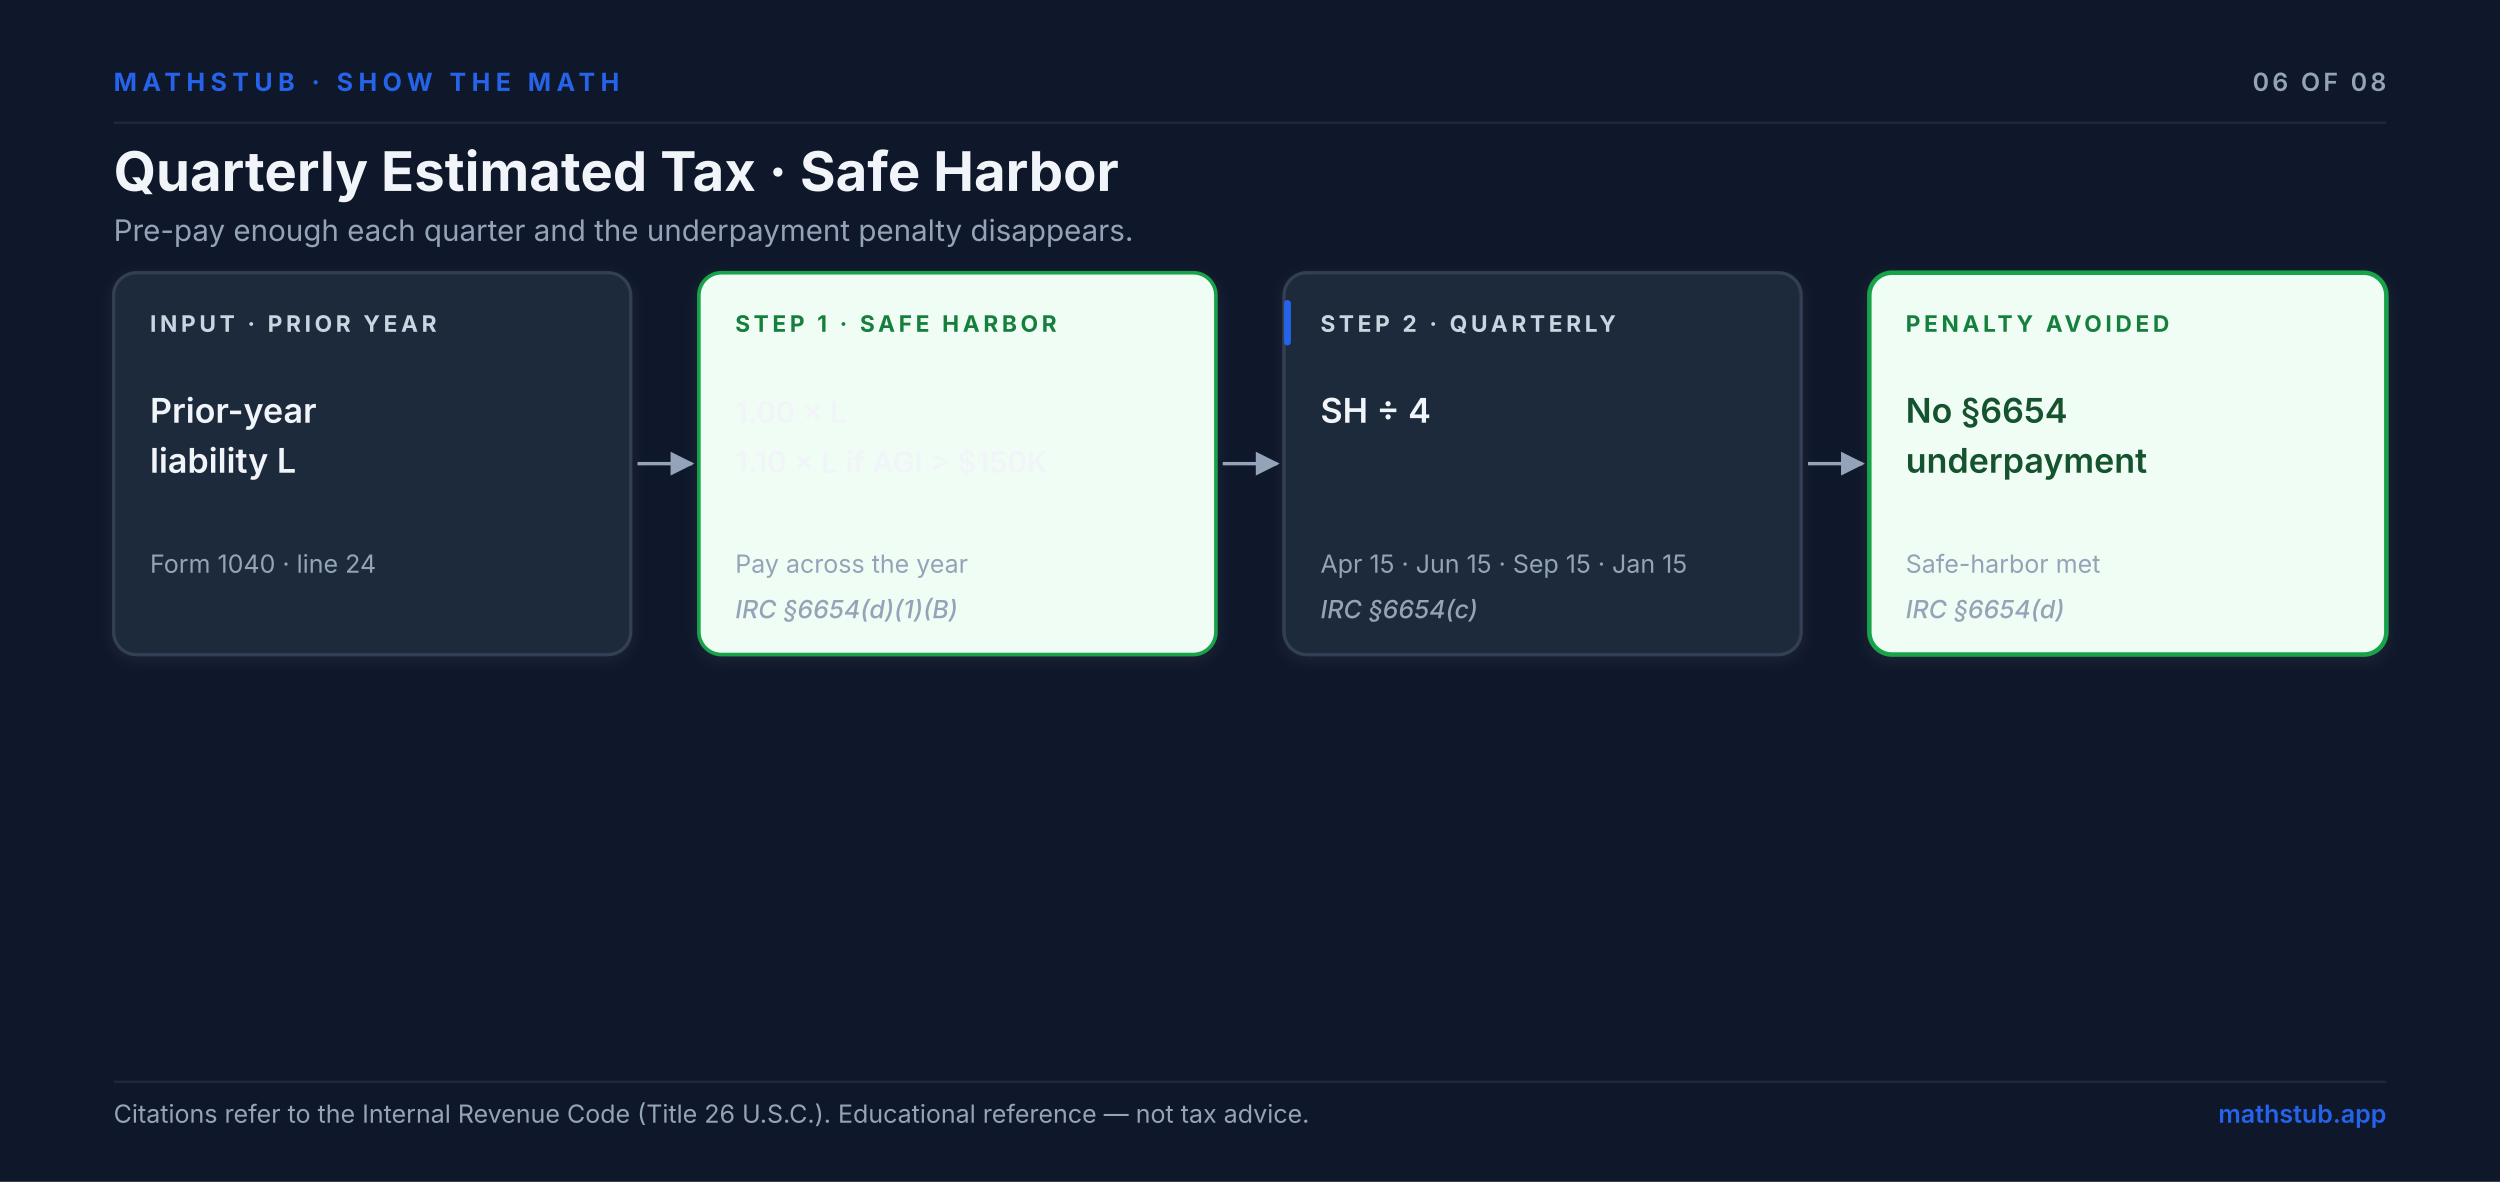
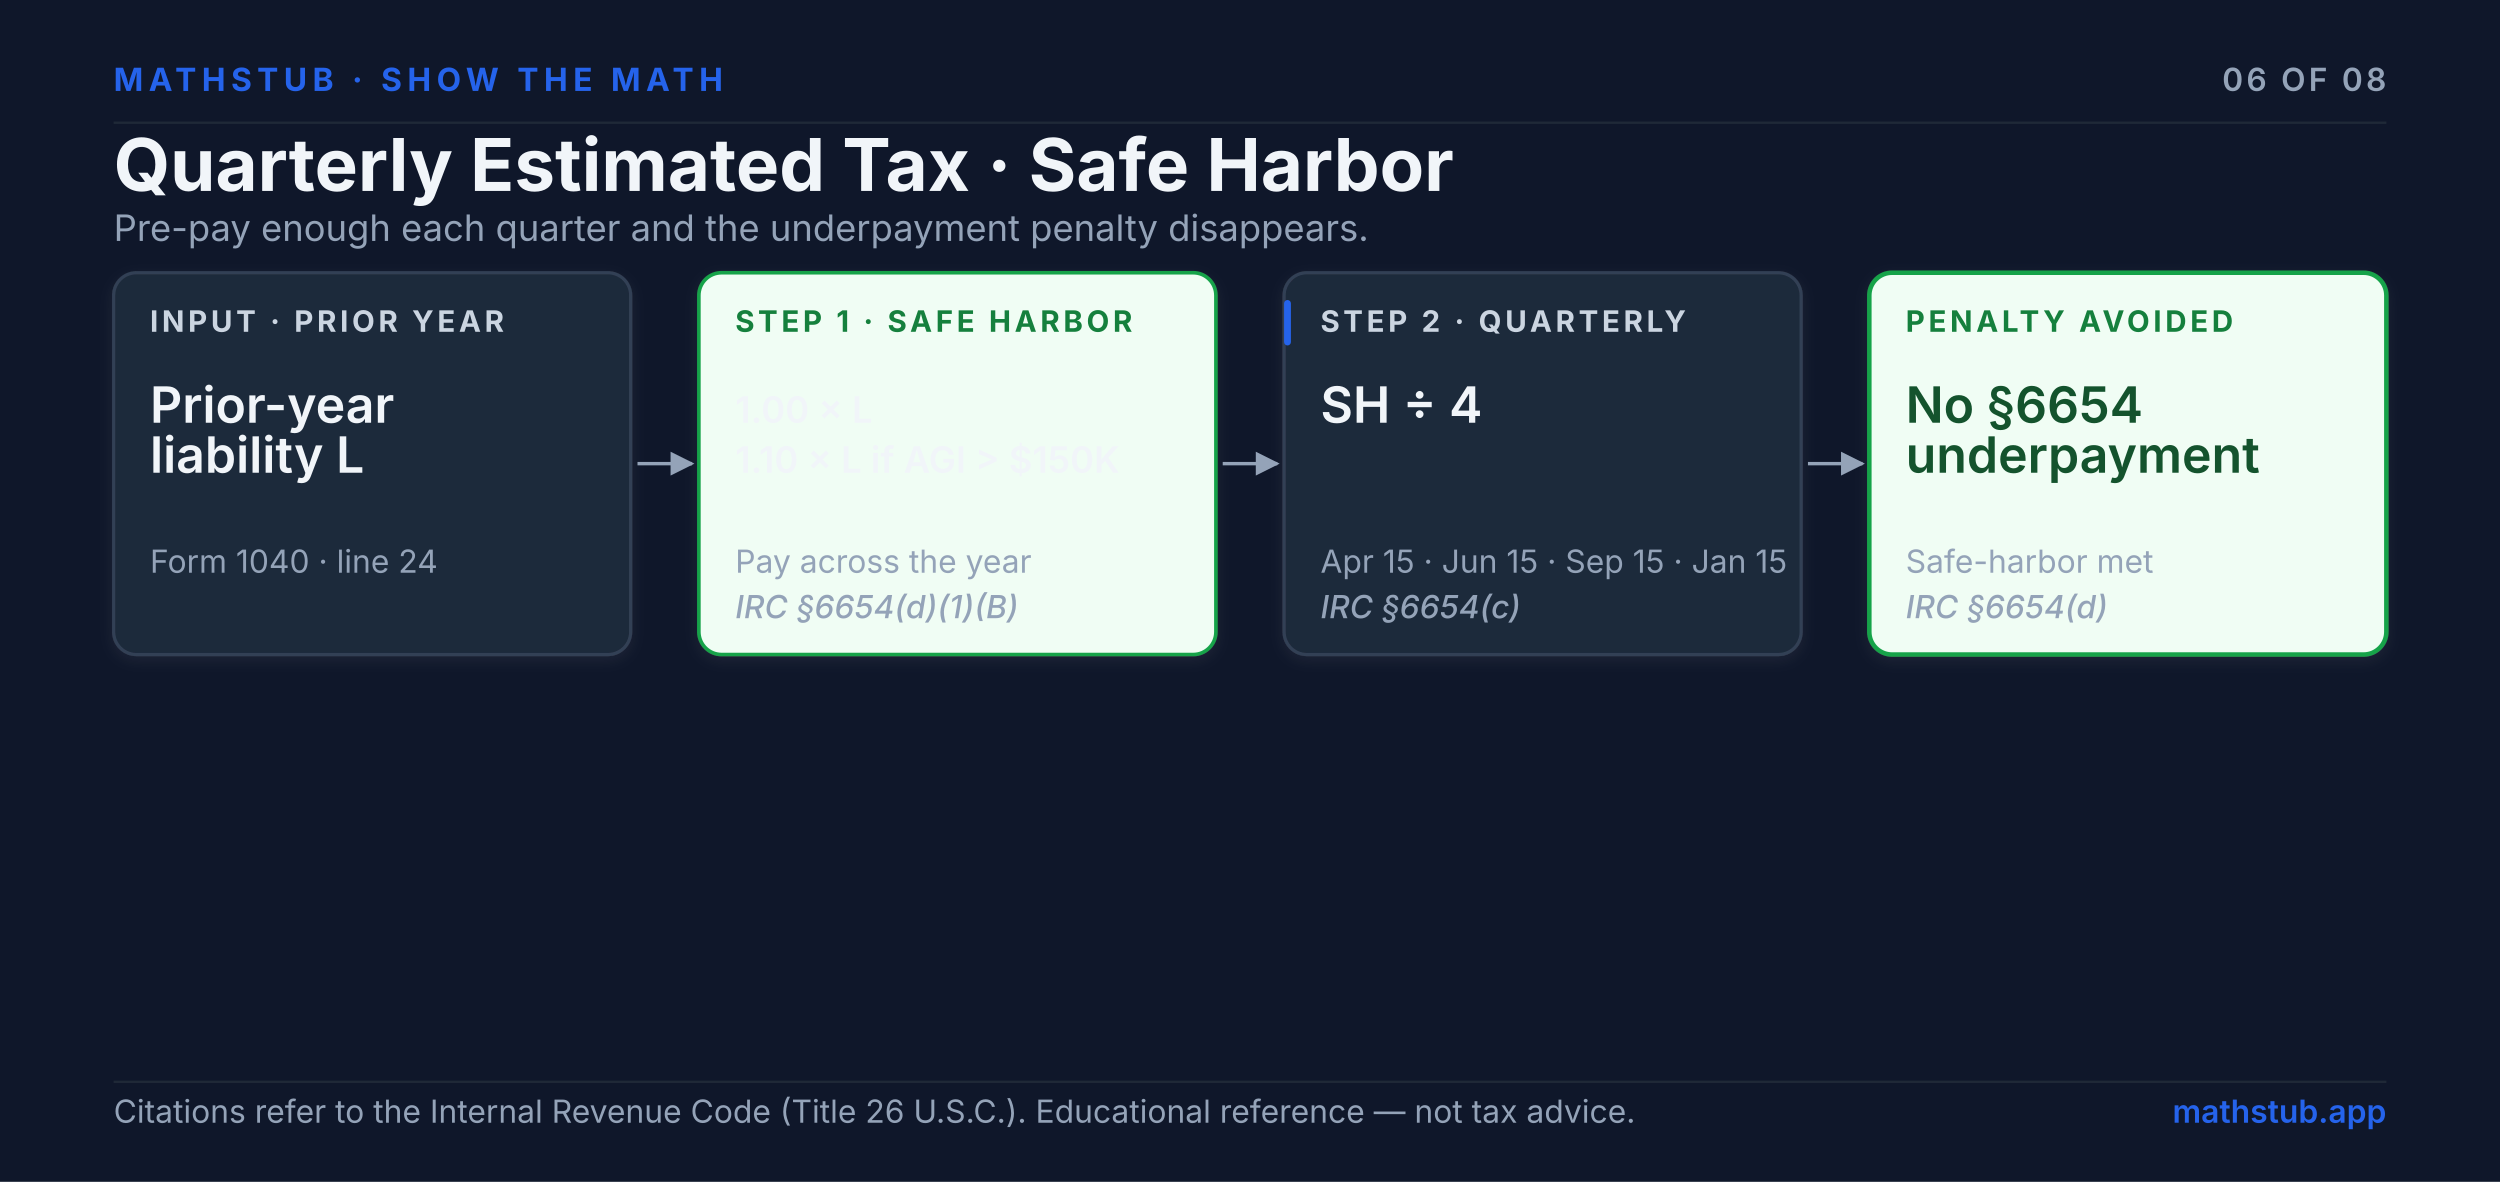
<svg xmlns="http://www.w3.org/2000/svg" viewBox="0 0 1100 520" width="1100" height="520" font-family="Inter, system-ui, -apple-system, 'Segoe UI', sans-serif">
  <defs>
    <marker id="arrow" viewBox="0 0 10 10" refX="9" refY="5" markerWidth="7" markerHeight="7" orient="auto-start-reverse">
      <path d="M0,0 L10,5 L0,10 z" fill="#94a3b8" />
    </marker>
    <filter id="boxShadow" x="-5%" y="-5%" width="110%" height="115%">
      <feDropShadow dx="0" dy="2" stdDeviation="3" flood-color="#f1f5f9" flood-opacity="0.06" />
    </filter>
  </defs>
  <rect width="1100" height="520" fill="#0f172a" />
-   <text x="50" y="40" font-size="11" font-weight="700" fill="#2563eb" letter-spacing="2.4">MATHSTUB · SHOW THE MATH</text>
-   <text x="1050" y="40" font-size="11" font-weight="600" fill="#94a3b8" text-anchor="end" letter-spacing="1.4">06 OF 08</text>
+   <text x="50" y="40" font-size="14" font-weight="700" fill="#2563eb" letter-spacing="2.4">MATHSTUB · SHOW THE MATH</text>
+   <text x="1050" y="40" font-size="14" font-weight="600" fill="#94a3b8" text-anchor="end" letter-spacing="1.4">06 OF 08</text>
  <line x1="50" y1="54" x2="1050" y2="54" stroke="#1f2937" stroke-width="1" />
-   <text x="50" y="84" font-size="24" font-weight="700" fill="#f1f5f9">Quarterly Estimated Tax · Safe Harbor</text>
-   <text x="50" y="106" font-size="13" font-weight="400" fill="#94a3b8">Pre-pay enough each quarter and the underpayment penalty disappears.</text>
+   <text x="50" y="84" font-size="32" font-weight="700" fill="#f1f5f9">Quarterly Estimated Tax · Safe Harbor</text>
+   <text x="50" y="106" font-size="16" font-weight="400" fill="#94a3b8">Pre-pay enough each quarter and the underpayment penalty disappears.</text>
  <rect x="50" y="120" width="227.5" height="168" rx="10" fill="#1e293b" stroke="#334155" stroke-width="1.4" filter="url(#boxShadow)" />
-   <text x="66" y="146" font-size="10" font-weight="700" fill="#cbd5e1" letter-spacing="1.6">INPUT · PRIOR YEAR</text>
-   <text x="66" y="186" font-size="15" font-weight="600" fill="#f1f5f9">Prior-year</text>
-   <text x="66" y="208" font-size="15" font-weight="600" fill="#f1f5f9">liability  L</text>
-   <text x="66" y="252" font-size="11" font-weight="400" fill="#94a3b8">Form 1040 · line 24</text>
+   <text x="66" y="146" font-size="13" font-weight="700" fill="#cbd5e1" letter-spacing="1.6">INPUT · PRIOR YEAR</text>
+   <text x="66" y="186" font-size="22" font-weight="600" fill="#f1f5f9">Prior-year</text>
+   <text x="66" y="208" font-size="22" font-weight="600" fill="#f1f5f9">liability  L</text>
+   <text x="66" y="252" font-size="14" font-weight="400" fill="#94a3b8">Form 1040 · line 24</text>
  <line x1="280.5" y1="204" x2="304.5" y2="204" stroke="#94a3b8" stroke-width="1.5" marker-end="url(#arrow)" />
  <rect x="307.5" y="120" width="227.5" height="168" rx="10" fill="#f0fdf4" stroke="#16a34a" stroke-width="1.6" filter="url(#boxShadow)" />
-   <text x="323.5" y="146" font-size="10" font-weight="700" fill="#15803d" letter-spacing="1.6">STEP 1 · SAFE HARBOR</text>
-   <text x="323.5" y="186" font-size="13" font-weight="600" fill="#f1f5f9">1.00 × L</text>
-   <text x="323.5" y="208" font-size="13" font-weight="600" fill="#f1f5f9">1.10 × L if AGI &gt; $150K</text>
-   <text x="323.5" y="252" font-size="11" font-weight="400" fill="#94a3b8">Pay across the year</text>
-   <text x="323.5" y="272" font-size="11" font-style="italic" font-weight="500" fill="#94a3b8">IRC §6654(d)(1)(B)</text>
+   <text x="323.5" y="146" font-size="13" font-weight="700" fill="#15803d" letter-spacing="1.6">STEP 1 · SAFE HARBOR</text>
+   <text x="323.5" y="186" font-size="16" font-weight="600" fill="#f1f5f9">1.00 × L</text>
+   <text x="323.5" y="208" font-size="16" font-weight="600" fill="#f1f5f9">1.10 × L if AGI &gt; $150K</text>
+   <text x="323.5" y="252" font-size="14" font-weight="400" fill="#94a3b8">Pay across the year</text>
+   <text x="323.5" y="272" font-size="14" font-style="italic" font-weight="500" fill="#94a3b8">IRC §6654(d)(1)(B)</text>
  <line x1="538" y1="204" x2="562" y2="204" stroke="#94a3b8" stroke-width="1.5" marker-end="url(#arrow)" />
  <rect x="565" y="120" width="227.5" height="168" rx="10" fill="#1e293b" stroke="#334155" stroke-width="1.4" filter="url(#boxShadow)" />
  <rect x="565" y="132" width="3" height="20" rx="1.5" fill="#2563eb" />
-   <text x="581" y="146" font-size="10" font-weight="700" fill="#cbd5e1" letter-spacing="1.6">STEP 2 · QUARTERLY</text>
-   <text x="581" y="186" font-size="15" font-weight="600" fill="#f1f5f9">SH ÷ 4</text>
-   <text x="581" y="252" font-size="11" font-weight="400" fill="#94a3b8">Apr 15 · Jun 15 · Sep 15 · Jan 15</text>
-   <text x="581" y="272" font-size="11" font-style="italic" font-weight="500" fill="#94a3b8">IRC §6654(c)</text>
+   <text x="581" y="146" font-size="13" font-weight="700" fill="#cbd5e1" letter-spacing="1.6">STEP 2 · QUARTERLY</text>
+   <text x="581" y="186" font-size="22" font-weight="600" fill="#f1f5f9">SH ÷ 4</text>
+   <text x="581" y="252" font-size="14" font-weight="400" fill="#94a3b8">Apr 15 · Jun 15 · Sep 15 · Jan 15</text>
+   <text x="581" y="272" font-size="14" font-style="italic" font-weight="500" fill="#94a3b8">IRC §6654(c)</text>
  <line x1="795.5" y1="204" x2="819.5" y2="204" stroke="#94a3b8" stroke-width="1.5" marker-end="url(#arrow)" />
  <rect x="822.5" y="120" width="227.5" height="168" rx="10" fill="#f0fdf4" stroke="#16a34a" stroke-width="2" filter="url(#boxShadow)" />
-   <text x="838.5" y="146" font-size="10" font-weight="700" fill="#15803d" letter-spacing="1.6">PENALTY AVOIDED</text>
-   <text x="838.5" y="186" font-size="15" font-weight="600" fill="#14532d">No §6654</text>
-   <text x="838.5" y="208" font-size="15" font-weight="600" fill="#14532d">underpayment</text>
-   <text x="838.5" y="252" font-size="11" font-weight="400" fill="#94a3b8">Safe-harbor met</text>
-   <text x="838.5" y="272" font-size="11" font-style="italic" font-weight="500" fill="#94a3b8">IRC §6654(d)</text>
+   <text x="838.5" y="146" font-size="13" font-weight="700" fill="#15803d" letter-spacing="1.6">PENALTY AVOIDED</text>
+   <text x="838.5" y="186" font-size="22" font-weight="600" fill="#14532d">No §6654</text>
+   <text x="838.5" y="208" font-size="22" font-weight="600" fill="#14532d">underpayment</text>
+   <text x="838.5" y="252" font-size="14" font-weight="400" fill="#94a3b8">Safe-harbor met</text>
+   <text x="838.5" y="272" font-size="14" font-style="italic" font-weight="500" fill="#94a3b8">IRC §6654(d)</text>
  <line x1="50" y1="476" x2="1050" y2="476" stroke="#1f2937" stroke-width="1" />
-   <text x="50" y="494" font-size="11" fill="#94a3b8">Citations refer to the Internal Revenue Code (Title 26 U.S.C.). Educational reference — not tax advice.</text>
-   <text x="1050" y="494" font-size="11" font-weight="600" fill="#2563eb" text-anchor="end">mathstub.app</text>
+   <text x="50" y="494" font-size="14" fill="#94a3b8">Citations refer to the Internal Revenue Code (Title 26 U.S.C.). Educational reference — not tax advice.</text>
+   <text x="1050" y="494" font-size="14" font-weight="600" fill="#2563eb" text-anchor="end">mathstub.app</text>
</svg>
